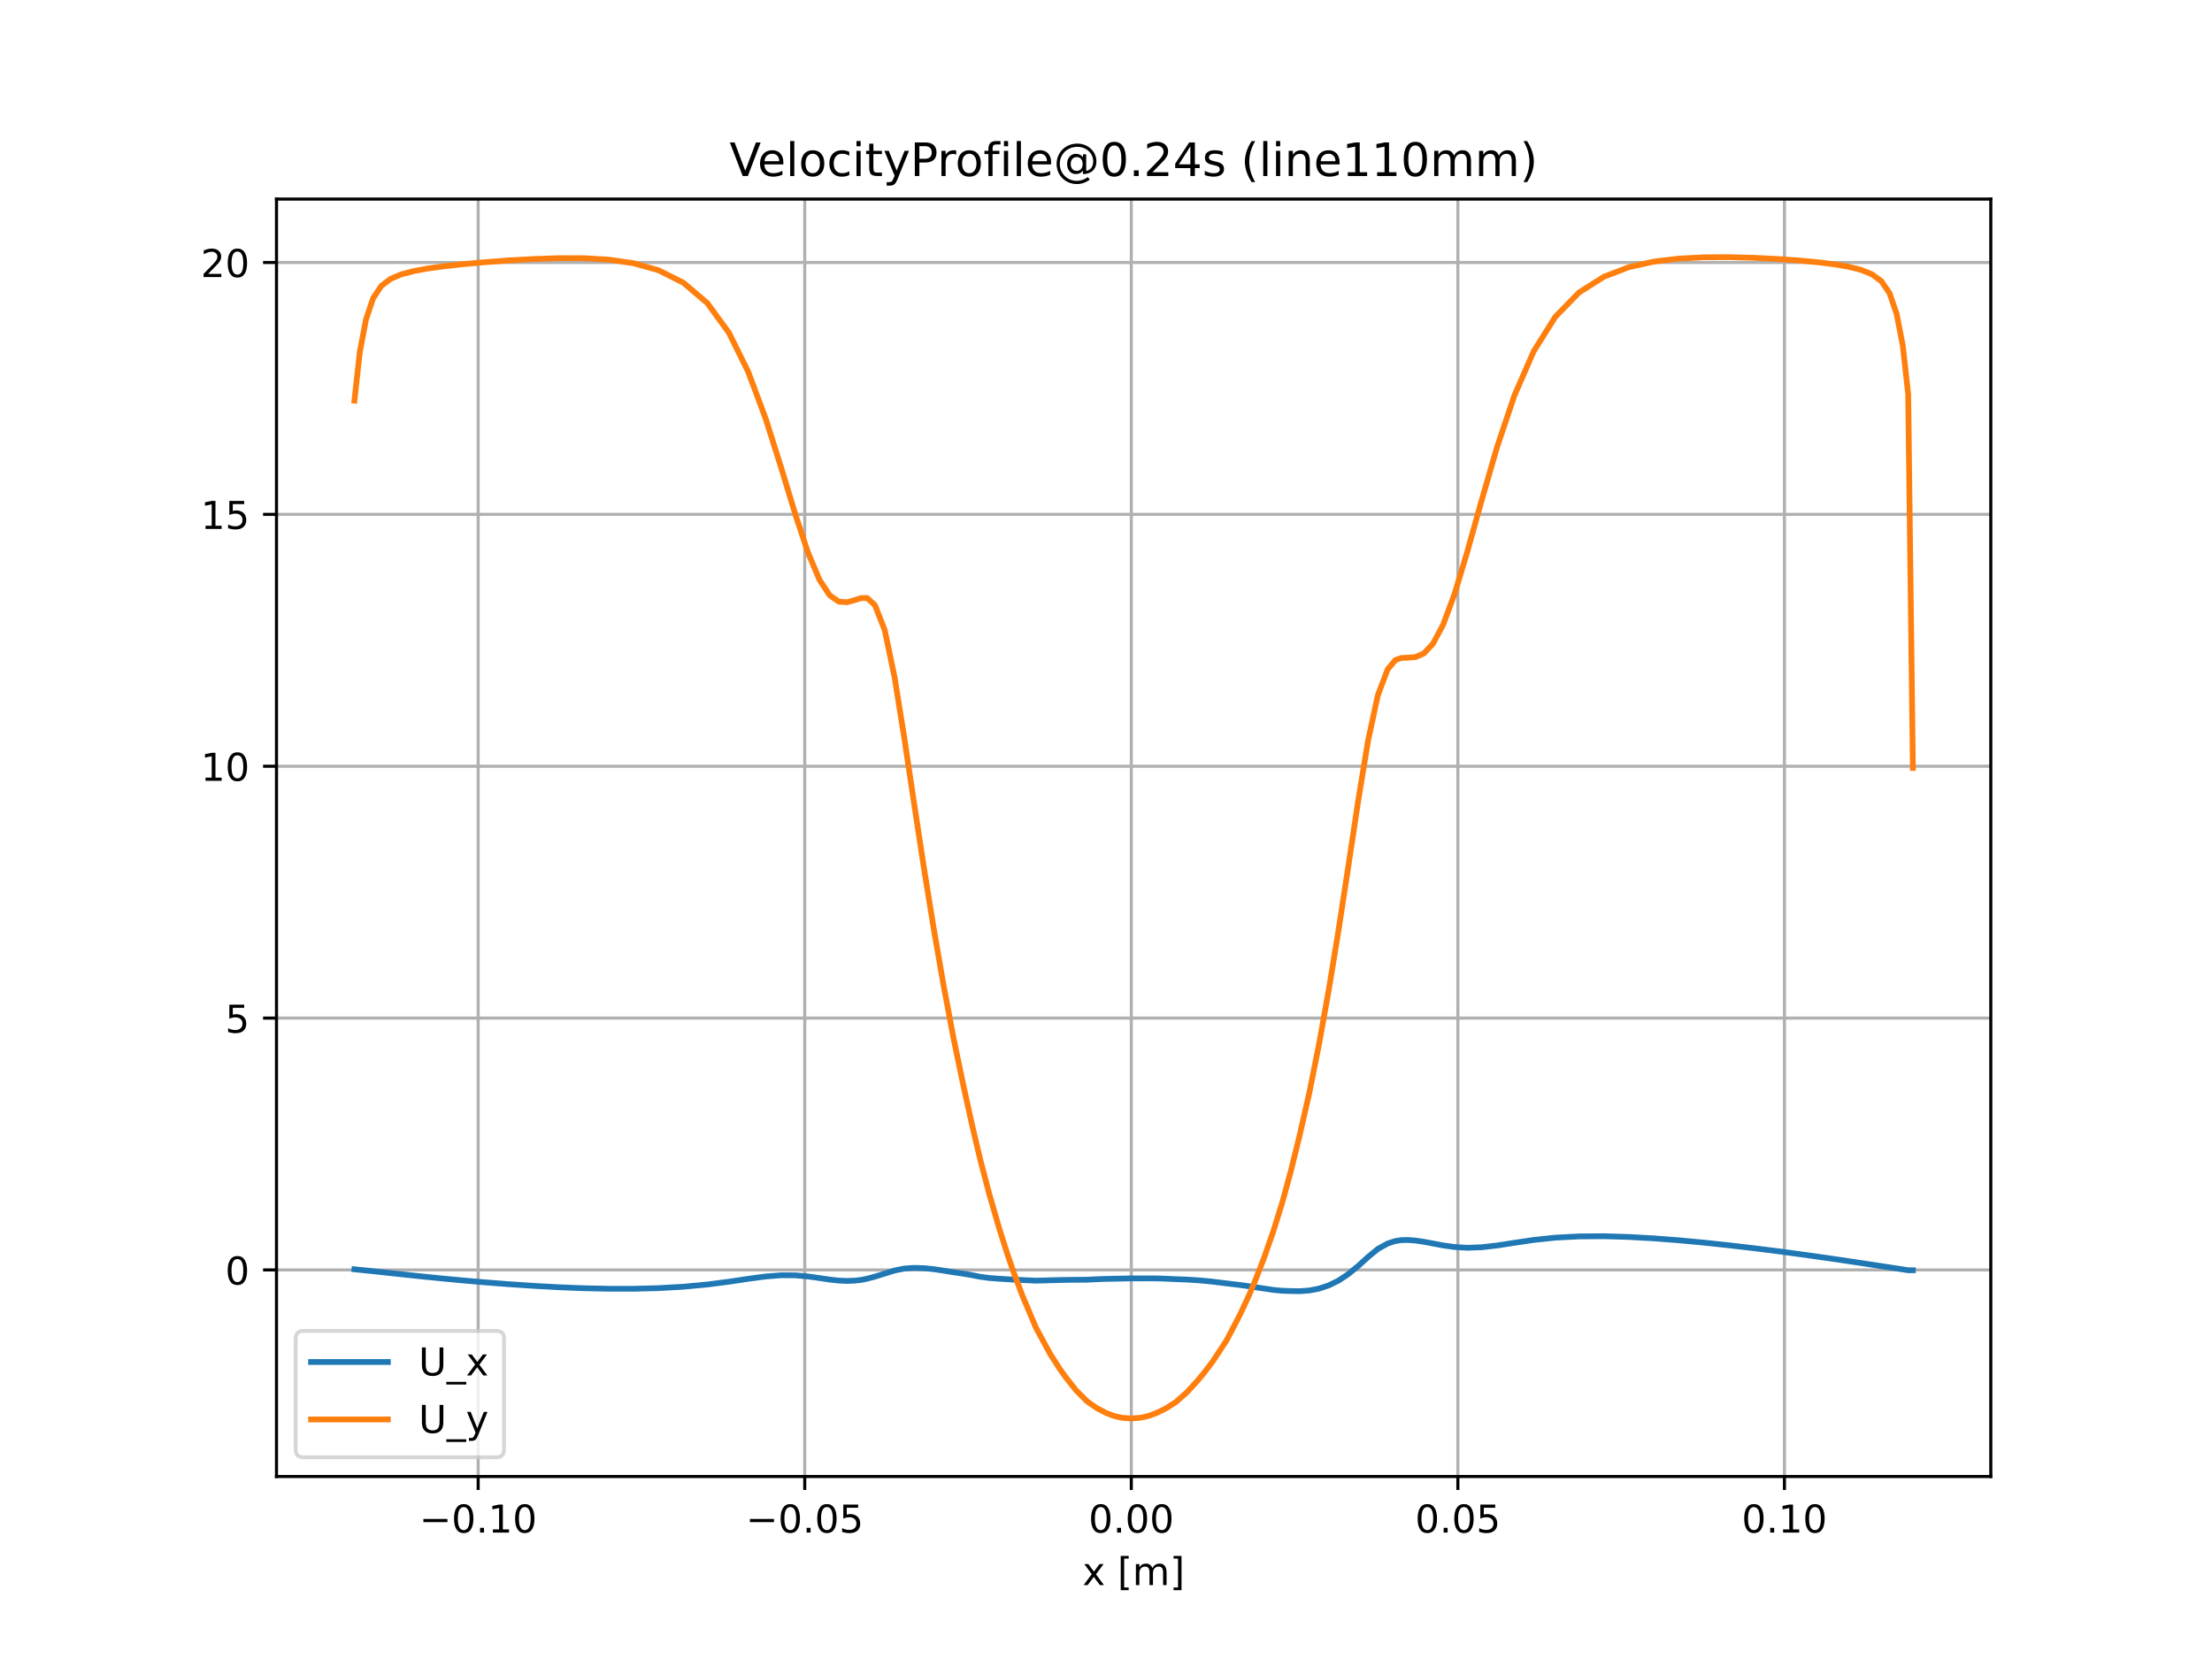
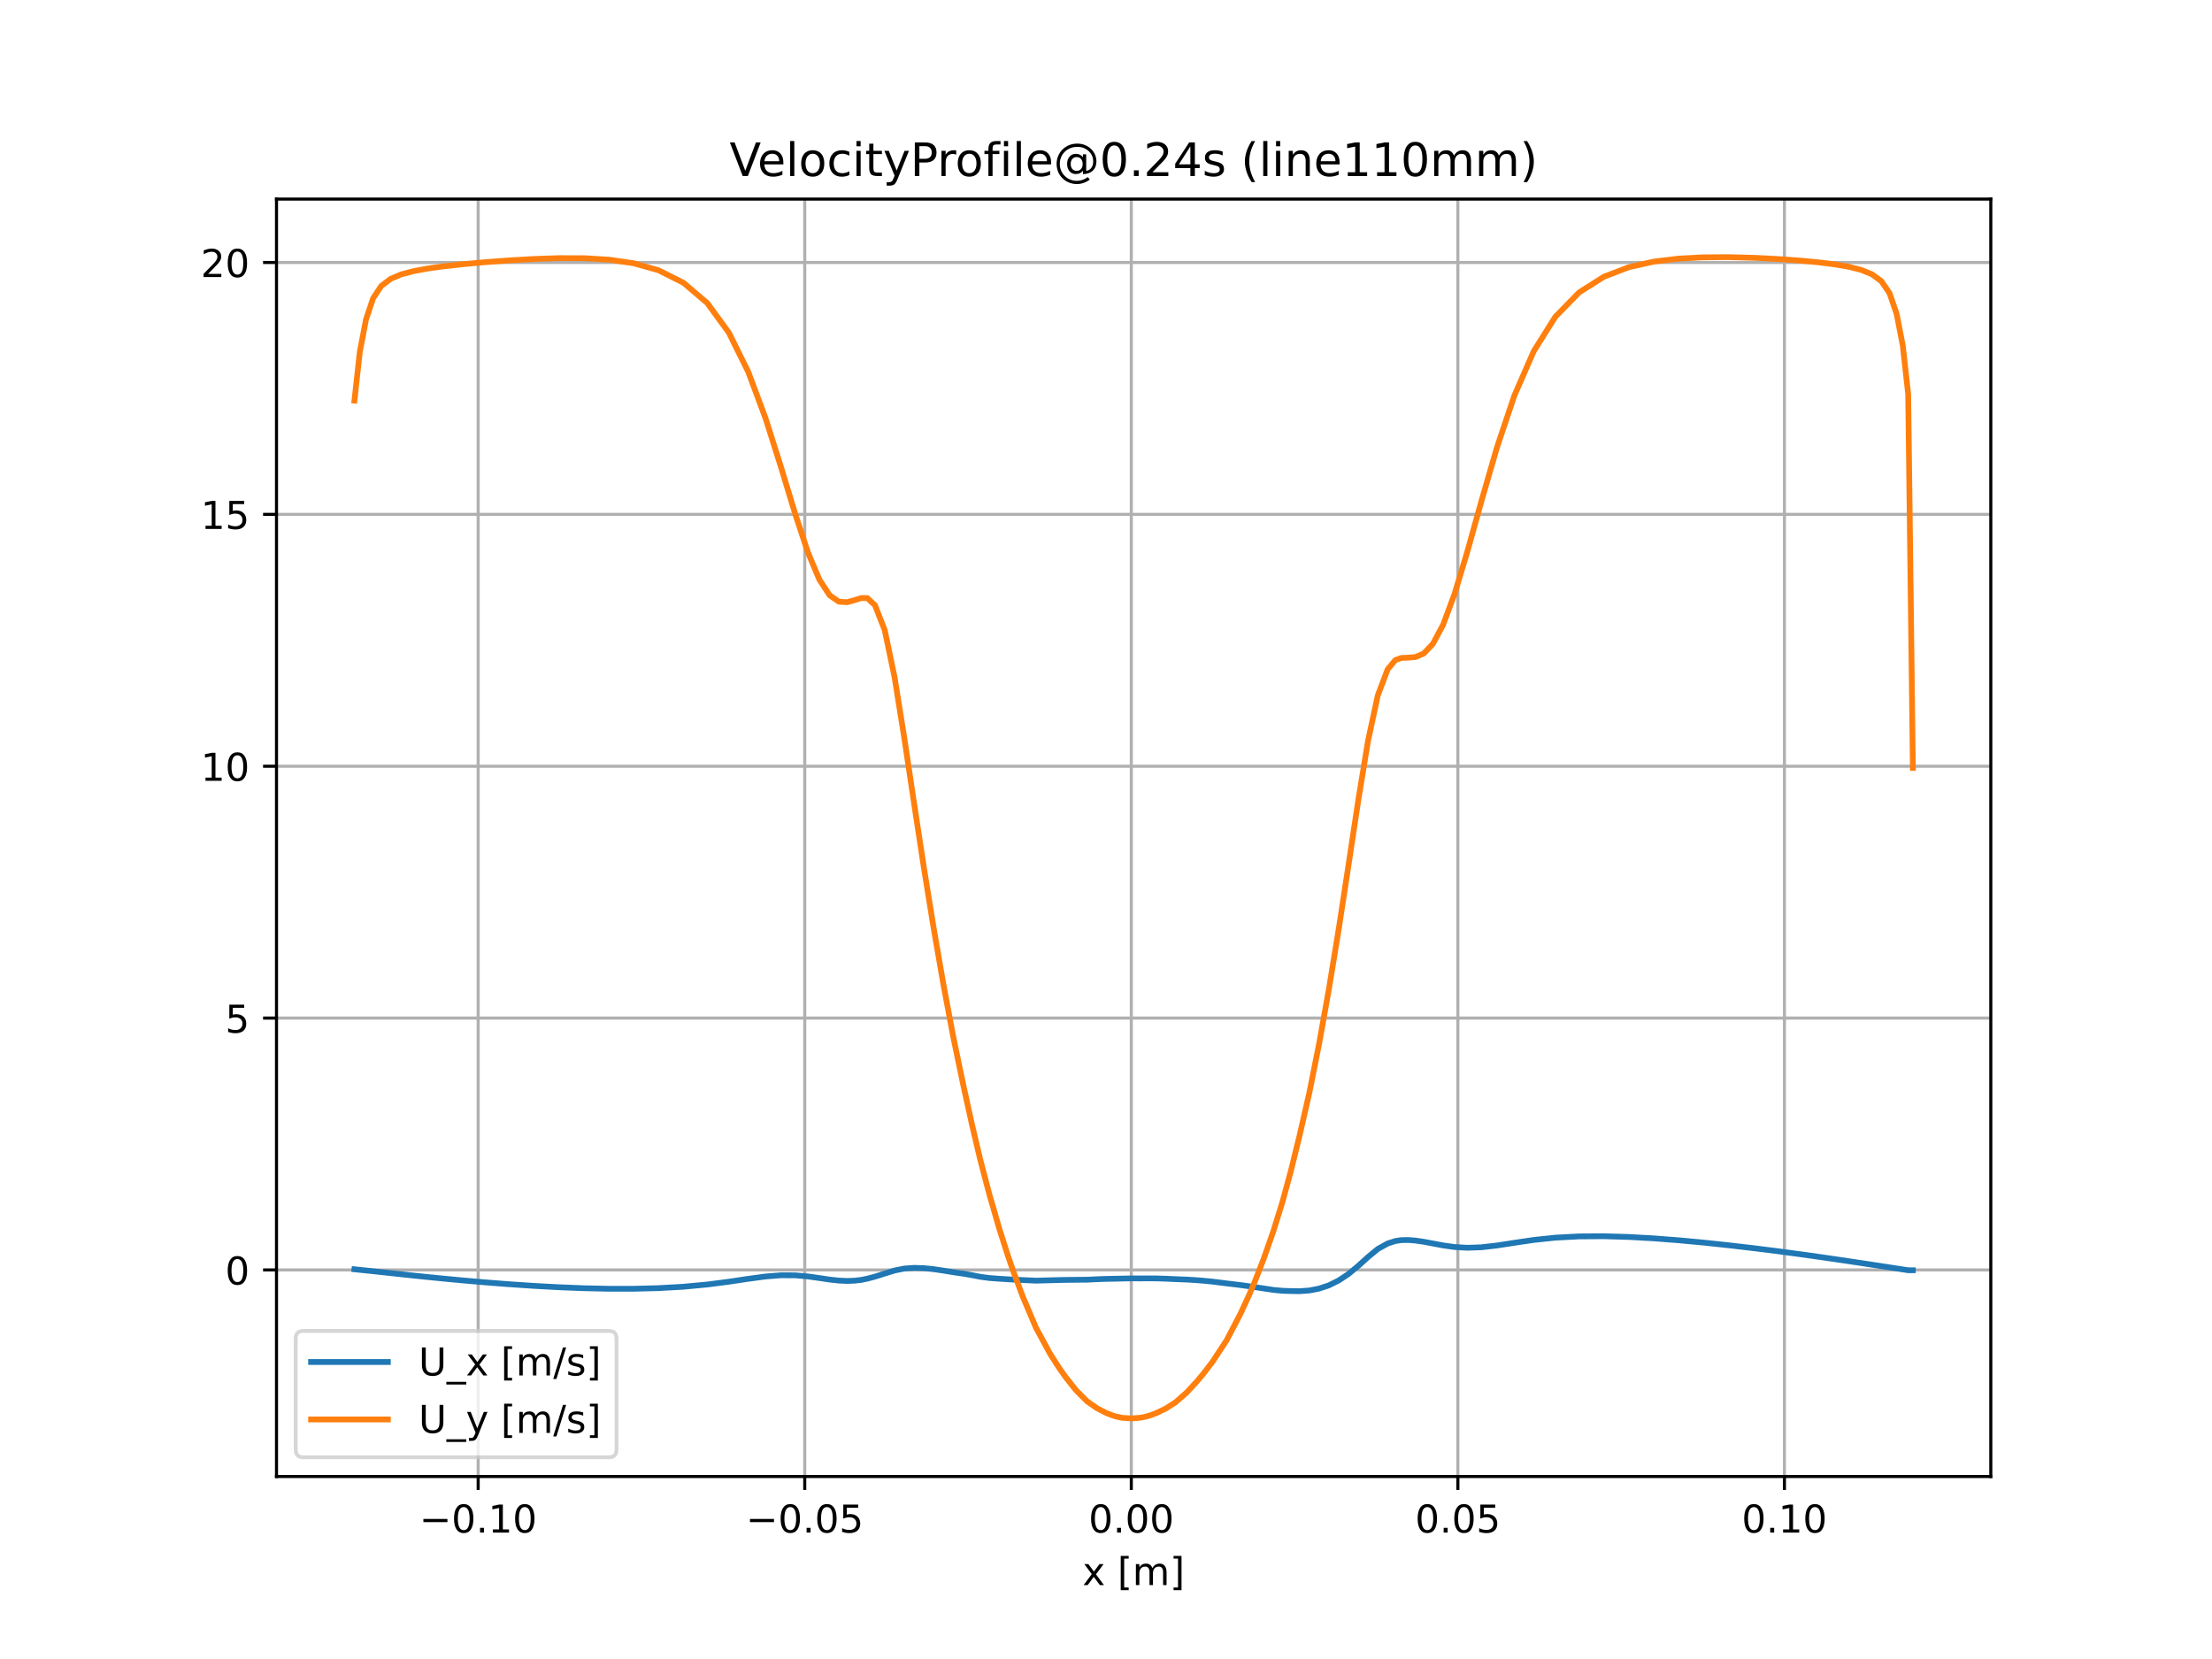
<svg xmlns="http://www.w3.org/2000/svg" xmlns:xlink="http://www.w3.org/1999/xlink" width="576pt" height="432pt" viewBox="0 0 576 432" version="1.1">
  <defs>
    <style type="text/css">*{stroke-linejoin: round; stroke-linecap: butt}</style>
  </defs>
  <g id="figure_1">
    <g id="patch_1">
      <path d="M 0 432  L 576 432  L 576 0  L 0 0  z " style="fill: #ffffff" />
    </g>
    <g id="axes_1">
      <g id="patch_2">
        <path d="M 72 384.48  L 518.4 384.48  L 518.4 51.84  L 72 51.84  z " style="fill: #ffffff" />
      </g>
      <g id="matplotlib.axis_1">
        <g id="xtick_1">
          <g id="line2d_1">
-             <path d="M 124.515 384.48  L 124.515 51.84  " clip-path="url(#p0fdee320e5)" style="fill: none; stroke: #b0b0b0; stroke-width: 0.8; stroke-linecap: square" />
+             <path d="M 124.515 384.48  L 124.515 51.84  " clip-path="url(#pb33d15eab6)" style="fill: none; stroke: #b0b0b0; stroke-width: 0.8; stroke-linecap: square" />
          </g>
          <g id="line2d_2">
            <defs>
-               <path id="ma43127f733" d="M 0 0  L 0 3.5  " style="stroke: #000000; stroke-width: 0.8" />
+               <path id="m92ff37f154" d="M 0 0  L 0 3.5  " style="stroke: #000000; stroke-width: 0.8" />
            </defs>
            <g>
-               <use xlink:href="#ma43127f733" x="124.515" y="384.48" style="stroke: #000000; stroke-width: 0.8" />
+               <use xlink:href="#m92ff37f154" x="124.515" y="384.48" style="stroke: #000000; stroke-width: 0.8" />
            </g>
          </g>
          <g id="text_1">
            <g transform="translate(109.1923 399.0784) scale(0.1 -0.1)">
              <defs>
                <path id="DejaVuSans-2212" d="M 678 2272  L 4684 2272  L 4684 1741  L 678 1741  L 678 2272  z " transform="scale(0.015625)" />
                <path id="DejaVuSans-30" d="M 2034 4250  Q 1547 4250 1301 3770  Q 1056 3291 1056 2328  Q 1056 1369 1301 889  Q 1547 409 2034 409  Q 2525 409 2770 889  Q 3016 1369 3016 2328  Q 3016 3291 2770 3770  Q 2525 4250 2034 4250  z M 2034 4750  Q 2819 4750 3233 4129  Q 3647 3509 3647 2328  Q 3647 1150 3233 529  Q 2819 -91 2034 -91  Q 1250 -91 836 529  Q 422 1150 422 2328  Q 422 3509 836 4129  Q 1250 4750 2034 4750  z " transform="scale(0.015625)" />
                <path id="DejaVuSans-2e" d="M 684 794  L 1344 794  L 1344 0  L 684 0  L 684 794  z " transform="scale(0.015625)" />
                <path id="DejaVuSans-31" d="M 794 531  L 1825 531  L 1825 4091  L 703 3866  L 703 4441  L 1819 4666  L 2450 4666  L 2450 531  L 3481 531  L 3481 0  L 794 0  L 794 531  z " transform="scale(0.015625)" />
              </defs>
              <use xlink:href="#DejaVuSans-2212" />
              <use xlink:href="#DejaVuSans-30" x="83.789" />
              <use xlink:href="#DejaVuSans-2e" x="147.412" />
              <use xlink:href="#DejaVuSans-31" x="179.199" />
              <use xlink:href="#DejaVuSans-30" x="242.822" />
            </g>
          </g>
        </g>
        <g id="xtick_2">
          <g id="line2d_3">
-             <path d="M 209.552 384.48  L 209.552 51.84  " clip-path="url(#p0fdee320e5)" style="fill: none; stroke: #b0b0b0; stroke-width: 0.8; stroke-linecap: square" />
+             <path d="M 209.552 384.48  L 209.552 51.84  " clip-path="url(#pb33d15eab6)" style="fill: none; stroke: #b0b0b0; stroke-width: 0.8; stroke-linecap: square" />
          </g>
          <g id="line2d_4">
            <g>
-               <use xlink:href="#ma43127f733" x="209.552" y="384.48" style="stroke: #000000; stroke-width: 0.8" />
+               <use xlink:href="#m92ff37f154" x="209.552" y="384.48" style="stroke: #000000; stroke-width: 0.8" />
            </g>
          </g>
          <g id="text_2">
            <g transform="translate(194.2295 399.0784) scale(0.1 -0.1)">
              <defs>
                <path id="DejaVuSans-35" d="M 691 4666  L 3169 4666  L 3169 4134  L 1269 4134  L 1269 2991  Q 1406 3038 1543 3061  Q 1681 3084 1819 3084  Q 2600 3084 3056 2656  Q 3513 2228 3513 1497  Q 3513 744 3044 326  Q 2575 -91 1722 -91  Q 1428 -91 1123 -41  Q 819 9 494 109  L 494 744  Q 775 591 1075 516  Q 1375 441 1709 441  Q 2250 441 2565 725  Q 2881 1009 2881 1497  Q 2881 1984 2565 2268  Q 2250 2553 1709 2553  Q 1456 2553 1204 2497  Q 953 2441 691 2322  L 691 4666  z " transform="scale(0.015625)" />
              </defs>
              <use xlink:href="#DejaVuSans-2212" />
              <use xlink:href="#DejaVuSans-30" x="83.789" />
              <use xlink:href="#DejaVuSans-2e" x="147.412" />
              <use xlink:href="#DejaVuSans-30" x="179.199" />
              <use xlink:href="#DejaVuSans-35" x="242.822" />
            </g>
          </g>
        </g>
        <g id="xtick_3">
          <g id="line2d_5">
-             <path d="M 294.589 384.48  L 294.589 51.84  " clip-path="url(#p0fdee320e5)" style="fill: none; stroke: #b0b0b0; stroke-width: 0.8; stroke-linecap: square" />
+             <path d="M 294.589 384.48  L 294.589 51.84  " clip-path="url(#pb33d15eab6)" style="fill: none; stroke: #b0b0b0; stroke-width: 0.8; stroke-linecap: square" />
          </g>
          <g id="line2d_6">
            <g>
-               <use xlink:href="#ma43127f733" x="294.589" y="384.48" style="stroke: #000000; stroke-width: 0.8" />
+               <use xlink:href="#m92ff37f154" x="294.589" y="384.48" style="stroke: #000000; stroke-width: 0.8" />
            </g>
          </g>
          <g id="text_3">
            <g transform="translate(283.4566 399.0784) scale(0.1 -0.1)">
              <use xlink:href="#DejaVuSans-30" />
              <use xlink:href="#DejaVuSans-2e" x="63.623" />
              <use xlink:href="#DejaVuSans-30" x="95.41" />
              <use xlink:href="#DejaVuSans-30" x="159.033" />
            </g>
          </g>
        </g>
        <g id="xtick_4">
          <g id="line2d_7">
-             <path d="M 379.627 384.48  L 379.627 51.84  " clip-path="url(#p0fdee320e5)" style="fill: none; stroke: #b0b0b0; stroke-width: 0.8; stroke-linecap: square" />
+             <path d="M 379.627 384.48  L 379.627 51.84  " clip-path="url(#pb33d15eab6)" style="fill: none; stroke: #b0b0b0; stroke-width: 0.8; stroke-linecap: square" />
          </g>
          <g id="line2d_8">
            <g>
-               <use xlink:href="#ma43127f733" x="379.627" y="384.48" style="stroke: #000000; stroke-width: 0.8" />
+               <use xlink:href="#m92ff37f154" x="379.627" y="384.48" style="stroke: #000000; stroke-width: 0.8" />
            </g>
          </g>
          <g id="text_4">
            <g transform="translate(368.4939 399.0784) scale(0.1 -0.1)">
              <use xlink:href="#DejaVuSans-30" />
              <use xlink:href="#DejaVuSans-2e" x="63.623" />
              <use xlink:href="#DejaVuSans-30" x="95.41" />
              <use xlink:href="#DejaVuSans-35" x="159.033" />
            </g>
          </g>
        </g>
        <g id="xtick_5">
          <g id="line2d_9">
-             <path d="M 464.664 384.48  L 464.664 51.84  " clip-path="url(#p0fdee320e5)" style="fill: none; stroke: #b0b0b0; stroke-width: 0.8; stroke-linecap: square" />
+             <path d="M 464.664 384.48  L 464.664 51.84  " clip-path="url(#pb33d15eab6)" style="fill: none; stroke: #b0b0b0; stroke-width: 0.8; stroke-linecap: square" />
          </g>
          <g id="line2d_10">
            <g>
-               <use xlink:href="#ma43127f733" x="464.664" y="384.48" style="stroke: #000000; stroke-width: 0.8" />
+               <use xlink:href="#m92ff37f154" x="464.664" y="384.48" style="stroke: #000000; stroke-width: 0.8" />
            </g>
          </g>
          <g id="text_5">
            <g transform="translate(453.5311 399.0784) scale(0.1 -0.1)">
              <use xlink:href="#DejaVuSans-30" />
              <use xlink:href="#DejaVuSans-2e" x="63.623" />
              <use xlink:href="#DejaVuSans-31" x="95.41" />
              <use xlink:href="#DejaVuSans-30" x="159.033" />
            </g>
          </g>
        </g>
        <g id="text_6">
          <g transform="translate(281.8797 412.7566) scale(0.1 -0.1)">
            <defs>
              <path id="DejaVuSans-78" d="M 3513 3500  L 2247 1797  L 3578 0  L 2900 0  L 1881 1375  L 863 0  L 184 0  L 1544 1831  L 300 3500  L 978 3500  L 1906 2253  L 2834 3500  L 3513 3500  z " transform="scale(0.015625)" />
              <path id="DejaVuSans-20" transform="scale(0.015625)" />
              <path id="DejaVuSans-5b" d="M 550 4863  L 1875 4863  L 1875 4416  L 1125 4416  L 1125 -397  L 1875 -397  L 1875 -844  L 550 -844  L 550 4863  z " transform="scale(0.015625)" />
              <path id="DejaVuSans-6d" d="M 3328 2828  Q 3544 3216 3844 3400  Q 4144 3584 4550 3584  Q 5097 3584 5394 3201  Q 5691 2819 5691 2113  L 5691 0  L 5113 0  L 5113 2094  Q 5113 2597 4934 2840  Q 4756 3084 4391 3084  Q 3944 3084 3684 2787  Q 3425 2491 3425 1978  L 3425 0  L 2847 0  L 2847 2094  Q 2847 2600 2669 2842  Q 2491 3084 2119 3084  Q 1678 3084 1418 2786  Q 1159 2488 1159 1978  L 1159 0  L 581 0  L 581 3500  L 1159 3500  L 1159 2956  Q 1356 3278 1631 3431  Q 1906 3584 2284 3584  Q 2666 3584 2933 3390  Q 3200 3197 3328 2828  z " transform="scale(0.015625)" />
              <path id="DejaVuSans-5d" d="M 1947 4863  L 1947 -844  L 622 -844  L 622 -397  L 1369 -397  L 1369 4416  L 622 4416  L 622 4863  L 1947 4863  z " transform="scale(0.015625)" />
            </defs>
            <use xlink:href="#DejaVuSans-78" />
            <use xlink:href="#DejaVuSans-20" x="59.18" />
            <use xlink:href="#DejaVuSans-5b" x="90.967" />
            <use xlink:href="#DejaVuSans-6d" x="129.98" />
            <use xlink:href="#DejaVuSans-5d" x="227.393" />
          </g>
        </g>
      </g>
      <g id="matplotlib.axis_2">
        <g id="ytick_1">
          <g id="line2d_11">
-             <path d="M 72 330.691  L 518.4 330.691  " clip-path="url(#p0fdee320e5)" style="fill: none; stroke: #b0b0b0; stroke-width: 0.8; stroke-linecap: square" />
+             <path d="M 72 330.691  L 518.4 330.691  " clip-path="url(#pb33d15eab6)" style="fill: none; stroke: #b0b0b0; stroke-width: 0.8; stroke-linecap: square" />
          </g>
          <g id="line2d_12">
            <defs>
-               <path id="m7039f58757" d="M 0 0  L -3.5 0  " style="stroke: #000000; stroke-width: 0.8" />
+               <path id="m6ca00887e3" d="M 0 0  L -3.5 0  " style="stroke: #000000; stroke-width: 0.8" />
            </defs>
            <g>
-               <use xlink:href="#m7039f58757" x="72" y="330.691" style="stroke: #000000; stroke-width: 0.8" />
+               <use xlink:href="#m6ca00887e3" x="72" y="330.691" style="stroke: #000000; stroke-width: 0.8" />
            </g>
          </g>
          <g id="text_7">
            <g transform="translate(58.6375 334.4907) scale(0.1 -0.1)">
              <use xlink:href="#DejaVuSans-30" />
            </g>
          </g>
        </g>
        <g id="ytick_2">
          <g id="line2d_13">
-             <path d="M 72 265.106  L 518.4 265.106  " clip-path="url(#p0fdee320e5)" style="fill: none; stroke: #b0b0b0; stroke-width: 0.8; stroke-linecap: square" />
+             <path d="M 72 265.106  L 518.4 265.106  " clip-path="url(#pb33d15eab6)" style="fill: none; stroke: #b0b0b0; stroke-width: 0.8; stroke-linecap: square" />
          </g>
          <g id="line2d_14">
            <g>
-               <use xlink:href="#m7039f58757" x="72" y="265.106" style="stroke: #000000; stroke-width: 0.8" />
+               <use xlink:href="#m6ca00887e3" x="72" y="265.106" style="stroke: #000000; stroke-width: 0.8" />
            </g>
          </g>
          <g id="text_8">
            <g transform="translate(58.6375 268.9048) scale(0.1 -0.1)">
              <use xlink:href="#DejaVuSans-35" />
            </g>
          </g>
        </g>
        <g id="ytick_3">
          <g id="line2d_15">
-             <path d="M 72 199.52  L 518.4 199.52  " clip-path="url(#p0fdee320e5)" style="fill: none; stroke: #b0b0b0; stroke-width: 0.8; stroke-linecap: square" />
+             <path d="M 72 199.52  L 518.4 199.52  " clip-path="url(#pb33d15eab6)" style="fill: none; stroke: #b0b0b0; stroke-width: 0.8; stroke-linecap: square" />
          </g>
          <g id="line2d_16">
            <g>
-               <use xlink:href="#m7039f58757" x="72" y="199.52" style="stroke: #000000; stroke-width: 0.8" />
+               <use xlink:href="#m6ca00887e3" x="72" y="199.52" style="stroke: #000000; stroke-width: 0.8" />
            </g>
          </g>
          <g id="text_9">
            <g transform="translate(52.275 203.3188) scale(0.1 -0.1)">
              <use xlink:href="#DejaVuSans-31" />
              <use xlink:href="#DejaVuSans-30" x="63.623" />
            </g>
          </g>
        </g>
        <g id="ytick_4">
          <g id="line2d_17">
-             <path d="M 72 133.934  L 518.4 133.934  " clip-path="url(#p0fdee320e5)" style="fill: none; stroke: #b0b0b0; stroke-width: 0.8; stroke-linecap: square" />
+             <path d="M 72 133.934  L 518.4 133.934  " clip-path="url(#pb33d15eab6)" style="fill: none; stroke: #b0b0b0; stroke-width: 0.8; stroke-linecap: square" />
          </g>
          <g id="line2d_18">
            <g>
-               <use xlink:href="#m7039f58757" x="72" y="133.934" style="stroke: #000000; stroke-width: 0.8" />
+               <use xlink:href="#m6ca00887e3" x="72" y="133.934" style="stroke: #000000; stroke-width: 0.8" />
            </g>
          </g>
          <g id="text_10">
            <g transform="translate(52.275 137.7329) scale(0.1 -0.1)">
              <use xlink:href="#DejaVuSans-31" />
              <use xlink:href="#DejaVuSans-35" x="63.623" />
            </g>
          </g>
        </g>
        <g id="ytick_5">
          <g id="line2d_19">
-             <path d="M 72 68.348  L 518.4 68.348  " clip-path="url(#p0fdee320e5)" style="fill: none; stroke: #b0b0b0; stroke-width: 0.8; stroke-linecap: square" />
+             <path d="M 72 68.348  L 518.4 68.348  " clip-path="url(#pb33d15eab6)" style="fill: none; stroke: #b0b0b0; stroke-width: 0.8; stroke-linecap: square" />
          </g>
          <g id="line2d_20">
            <g>
-               <use xlink:href="#m7039f58757" x="72" y="68.348" style="stroke: #000000; stroke-width: 0.8" />
+               <use xlink:href="#m6ca00887e3" x="72" y="68.348" style="stroke: #000000; stroke-width: 0.8" />
            </g>
          </g>
          <g id="text_11">
            <g transform="translate(52.275 72.14702) scale(0.1 -0.1)">
              <defs>
                <path id="DejaVuSans-32" d="M 1228 531  L 3431 531  L 3431 0  L 469 0  L 469 531  Q 828 903 1448 1529  Q 2069 2156 2228 2338  Q 2531 2678 2651 2914  Q 2772 3150 2772 3378  Q 2772 3750 2511 3984  Q 2250 4219 1831 4219  Q 1534 4219 1204 4116  Q 875 4013 500 3803  L 500 4441  Q 881 4594 1212 4672  Q 1544 4750 1819 4750  Q 2544 4750 2975 4387  Q 3406 4025 3406 3419  Q 3406 3131 3298 2873  Q 3191 2616 2906 2266  Q 2828 2175 2409 1742  Q 1991 1309 1228 531  z " transform="scale(0.015625)" />
              </defs>
              <use xlink:href="#DejaVuSans-32" />
              <use xlink:href="#DejaVuSans-30" x="63.623" />
            </g>
          </g>
        </g>
      </g>
      <g id="line2d_21">
-         <path d="M 92.291 330.519  L 93.696 330.667  L 95.306 330.829  L 97.155 331.021  L 99.276 331.252  L 101.711 331.516  L 104.507 331.817  L 107.717 332.157  L 111.399 332.538  L 115.625 332.958  L 120.477 333.415  L 126.046 333.901  L 132.438 334.397  L 139.093 334.843  L 145.572 335.196  L 152.051 335.451  L 158.53 335.592  L 165.009 335.593  L 171.488 335.428  L 177.967 335.06  L 184.165 334.482  L 189.783 333.756  L 194.832 333.002  L 199.371 332.391  L 203.451 332.072  L 207.118 332.093  L 210.414 332.384  L 213.377 332.803  L 216.04 333.199  L 218.434 333.462  L 220.585 333.553  L 222.519 333.483  L 224.258 333.285  L 225.82 332.967  L 227.835 332.431  L 230.386 331.634  L 232.937 330.838  L 235.489 330.326  L 238.04 330.146  L 240.591 330.226  L 243.142 330.49  L 245.693 330.87  L 248.244 331.287  L 250.795 331.659  L 253.092 332.047  L 255.241 332.472  L 257.61 332.788  L 260.223 332.982  L 262.411 333.117  L 263.922 333.204  L 266.284 333.326  L 269.791 333.482  L 273.476 333.381  L 275.842 333.321  L 277.514 333.286  L 280.18 333.256  L 283.063 333.232  L 285.672 333.103  L 288.034 333.018  L 289.681 332.991  L 290.697 332.97  L 292.322 332.933  L 294.589 332.888  L 296.857 332.895  L 298.482 332.89  L 299.504 332.886  L 301.161 332.898  L 303.53 332.969  L 306.143 333.092  L 309.026 333.197  L 311.677 333.364  L 313.345 333.498  L 315.711 333.732  L 319.396 334.192  L 322.915 334.615  L 325.268 334.938  L 326.781 335.162  L 328.983 335.501  L 331.592 335.896  L 333.954 336.115  L 336.092 336.183  L 338.384 336.225  L 340.935 336.041  L 343.486 335.549  L 346.037 334.7  L 348.588 333.439  L 351.139 331.739  L 353.69 329.634  L 356.241 327.318  L 358.793 325.221  L 361.344 323.805  L 363.359 323.158  L 364.921 322.925  L 366.66 322.894  L 368.594 323.041  L 370.745 323.357  L 373.139 323.806  L 375.802 324.303  L 378.765 324.72  L 382.061 324.916  L 385.728 324.789  L 389.808 324.322  L 394.346 323.621  L 399.396 322.877  L 405.014 322.284  L 411.212 321.955  L 417.691 321.912  L 424.17 322.103  L 430.649 322.467  L 437.128 322.965  L 443.607 323.568  L 450.086 324.26  L 456.742 325.037  L 463.134 325.838  L 468.702 326.586  L 473.554 327.265  L 477.782 327.875  L 481.464 328.419  L 484.673 328.9  L 487.468 329.324  L 489.903 329.696  L 492.026 330.023  L 493.874 330.304  L 495.485 330.55  L 496.888 330.772  L 498.109 330.772  " clip-path="url(#p0fdee320e5)" style="fill: none; stroke: #1f77b4; stroke-width: 1.5; stroke-linecap: square" />
+         <path d="M 92.291 330.519  L 93.696 330.667  L 95.306 330.829  L 97.155 331.021  L 99.276 331.252  L 101.711 331.516  L 104.507 331.817  L 107.717 332.157  L 111.399 332.538  L 115.625 332.958  L 120.477 333.415  L 126.046 333.901  L 132.438 334.397  L 139.093 334.843  L 145.572 335.196  L 152.051 335.451  L 158.53 335.592  L 165.009 335.593  L 171.488 335.428  L 177.967 335.06  L 184.165 334.482  L 189.783 333.756  L 194.832 333.002  L 199.371 332.391  L 203.451 332.072  L 207.118 332.093  L 210.414 332.384  L 213.377 332.803  L 216.04 333.199  L 218.434 333.462  L 220.585 333.553  L 222.519 333.483  L 224.258 333.285  L 225.82 332.967  L 227.835 332.431  L 230.386 331.634  L 232.937 330.838  L 235.489 330.326  L 238.04 330.146  L 240.591 330.226  L 243.142 330.49  L 245.693 330.87  L 248.244 331.287  L 250.795 331.659  L 253.092 332.047  L 255.241 332.472  L 257.61 332.788  L 260.223 332.982  L 262.411 333.117  L 263.922 333.204  L 266.284 333.326  L 269.791 333.482  L 273.476 333.381  L 275.842 333.321  L 277.514 333.286  L 280.18 333.256  L 283.063 333.232  L 285.672 333.103  L 288.034 333.018  L 289.681 332.991  L 290.697 332.97  L 292.322 332.933  L 294.589 332.888  L 296.857 332.895  L 298.482 332.89  L 299.504 332.886  L 301.161 332.898  L 303.53 332.969  L 306.143 333.092  L 309.026 333.197  L 311.677 333.364  L 313.345 333.498  L 315.711 333.732  L 319.396 334.192  L 322.915 334.615  L 325.268 334.938  L 326.781 335.162  L 328.983 335.501  L 331.592 335.896  L 333.954 336.115  L 336.092 336.183  L 338.384 336.225  L 340.935 336.041  L 343.486 335.549  L 346.037 334.7  L 348.588 333.439  L 351.139 331.739  L 353.69 329.634  L 356.241 327.318  L 358.793 325.221  L 361.344 323.805  L 363.359 323.158  L 364.921 322.925  L 366.66 322.894  L 368.594 323.041  L 370.745 323.357  L 373.139 323.806  L 375.802 324.303  L 378.765 324.72  L 382.061 324.916  L 385.728 324.789  L 389.808 324.322  L 394.346 323.621  L 399.396 322.877  L 405.014 322.284  L 411.212 321.955  L 417.691 321.912  L 424.17 322.103  L 430.649 322.467  L 437.128 322.965  L 443.607 323.568  L 450.086 324.26  L 456.742 325.037  L 463.134 325.838  L 468.702 326.586  L 473.554 327.265  L 477.782 327.875  L 481.464 328.419  L 484.673 328.9  L 487.468 329.324  L 489.903 329.696  L 492.026 330.023  L 493.874 330.304  L 495.485 330.55  L 496.888 330.772  L 498.109 330.772  " clip-path="url(#pb33d15eab6)" style="fill: none; stroke: #1f77b4; stroke-width: 1.5; stroke-linecap: square" />
      </g>
      <g id="line2d_22">
-         <path d="M 92.291 104.327  L 93.696 91.622  L 95.306 83.189  L 97.155 77.678  L 99.276 74.468  L 101.711 72.614  L 104.507 71.437  L 107.717 70.592  L 111.399 69.919  L 115.625 69.338  L 120.477 68.803  L 126.046 68.293  L 132.438 67.817  L 139.093 67.435  L 145.572 67.217  L 152.051 67.23  L 158.53 67.612  L 165.009 68.551  L 171.488 70.378  L 177.967 73.633  L 184.165 78.91  L 189.783 86.607  L 194.832 96.813  L 199.371 108.994  L 203.451 121.903  L 207.118 133.989  L 210.414 143.929  L 213.377 150.956  L 216.04 155.014  L 218.434 156.674  L 220.585 156.814  L 222.519 156.283  L 224.258 155.737  L 225.82 155.727  L 227.835 157.577  L 230.386 164.102  L 232.937 176.298  L 235.489 192.232  L 238.04 209.299  L 240.591 226.014  L 243.142 241.813  L 245.693 256.517  L 248.244 270.084  L 250.795 282.348  L 253.092 292.805  L 255.241 301.909  L 257.61 310.95  L 260.223 319.978  L 262.411 326.832  L 263.922 331.228  L 266.284 337.524  L 269.791 345.79  L 273.476 352.585  L 275.842 356.276  L 277.514 358.633  L 280.18 362.003  L 283.063 364.895  L 285.672 366.709  L 288.034 367.925  L 289.681 368.564  L 290.697 368.882  L 292.322 369.204  L 294.589 369.36  L 296.857 369.187  L 298.482 368.864  L 299.504 368.555  L 301.161 367.94  L 303.53 366.797  L 306.143 365.136  L 309.026 362.59  L 311.677 359.713  L 313.345 357.724  L 315.711 354.638  L 319.396 349.031  L 322.915 342.297  L 325.268 337.22  L 326.781 333.645  L 328.983 328.009  L 331.592 320.558  L 333.954 312.949  L 336.092 305.102  L 338.384 295.812  L 340.935 284.615  L 343.486 271.836  L 346.037 257.604  L 348.588 242.002  L 351.139 225.342  L 353.69 208.418  L 356.241 192.881  L 358.793 181.027  L 361.344 174.287  L 363.359 171.876  L 364.921 171.322  L 366.66 171.259  L 368.594 171.096  L 370.745 170.167  L 373.139 167.632  L 375.802 162.642  L 378.765 154.663  L 382.061 143.744  L 385.728 130.602  L 389.808 116.501  L 394.346 102.992  L 399.396 91.431  L 405.014 82.485  L 411.212 76.143  L 417.691 72.043  L 424.17 69.569  L 430.649 68.125  L 437.128 67.344  L 443.607 67.002  L 450.086 66.96  L 456.742 67.132  L 463.134 67.452  L 468.702 67.853  L 473.554 68.314  L 477.782 68.842  L 481.464 69.477  L 484.673 70.289  L 487.468 71.428  L 489.903 73.221  L 492.026 76.33  L 493.874 81.704  L 495.485 90.024  L 496.888 102.654  L 498.109 199.973  " clip-path="url(#p0fdee320e5)" style="fill: none; stroke: #ff7f0e; stroke-width: 1.5; stroke-linecap: square" />
+         <path d="M 92.291 104.327  L 93.696 91.622  L 95.306 83.189  L 97.155 77.678  L 99.276 74.468  L 101.711 72.614  L 104.507 71.437  L 107.717 70.592  L 111.399 69.919  L 115.625 69.338  L 120.477 68.803  L 126.046 68.293  L 132.438 67.817  L 139.093 67.435  L 145.572 67.217  L 152.051 67.23  L 158.53 67.612  L 165.009 68.551  L 171.488 70.378  L 177.967 73.633  L 184.165 78.91  L 189.783 86.607  L 194.832 96.813  L 199.371 108.994  L 203.451 121.903  L 207.118 133.989  L 210.414 143.929  L 213.377 150.956  L 216.04 155.014  L 218.434 156.674  L 220.585 156.814  L 222.519 156.283  L 224.258 155.737  L 225.82 155.727  L 227.835 157.577  L 230.386 164.102  L 232.937 176.298  L 235.489 192.232  L 238.04 209.299  L 240.591 226.014  L 243.142 241.813  L 245.693 256.517  L 248.244 270.084  L 250.795 282.348  L 253.092 292.805  L 255.241 301.909  L 257.61 310.95  L 260.223 319.978  L 262.411 326.832  L 263.922 331.228  L 266.284 337.524  L 269.791 345.79  L 273.476 352.585  L 275.842 356.276  L 277.514 358.633  L 280.18 362.003  L 283.063 364.895  L 285.672 366.709  L 288.034 367.925  L 289.681 368.564  L 290.697 368.882  L 292.322 369.204  L 294.589 369.36  L 296.857 369.187  L 298.482 368.864  L 299.504 368.555  L 301.161 367.94  L 303.53 366.797  L 306.143 365.136  L 309.026 362.59  L 311.677 359.713  L 313.345 357.724  L 315.711 354.638  L 319.396 349.031  L 322.915 342.297  L 325.268 337.22  L 326.781 333.645  L 328.983 328.009  L 331.592 320.558  L 333.954 312.949  L 336.092 305.102  L 338.384 295.812  L 340.935 284.615  L 343.486 271.836  L 346.037 257.604  L 348.588 242.002  L 351.139 225.342  L 353.69 208.418  L 356.241 192.881  L 358.793 181.027  L 361.344 174.287  L 363.359 171.876  L 364.921 171.322  L 366.66 171.259  L 368.594 171.096  L 370.745 170.167  L 373.139 167.632  L 375.802 162.642  L 378.765 154.663  L 382.061 143.744  L 385.728 130.602  L 389.808 116.501  L 394.346 102.992  L 399.396 91.431  L 405.014 82.485  L 411.212 76.143  L 417.691 72.043  L 424.17 69.569  L 430.649 68.125  L 437.128 67.344  L 443.607 67.002  L 450.086 66.96  L 456.742 67.132  L 463.134 67.452  L 468.702 67.853  L 473.554 68.314  L 477.782 68.842  L 481.464 69.477  L 484.673 70.289  L 487.468 71.428  L 489.903 73.221  L 492.026 76.33  L 493.874 81.704  L 495.485 90.024  L 496.888 102.654  L 498.109 199.973  " clip-path="url(#pb33d15eab6)" style="fill: none; stroke: #ff7f0e; stroke-width: 1.5; stroke-linecap: square" />
      </g>
      <g id="patch_3">
        <path d="M 72 384.48  L 72 51.84  " style="fill: none; stroke: #000000; stroke-width: 0.8; stroke-linejoin: miter; stroke-linecap: square" />
      </g>
      <g id="patch_4">
        <path d="M 518.4 384.48  L 518.4 51.84  " style="fill: none; stroke: #000000; stroke-width: 0.8; stroke-linejoin: miter; stroke-linecap: square" />
      </g>
      <g id="patch_5">
        <path d="M 72 384.48  L 518.4 384.48  " style="fill: none; stroke: #000000; stroke-width: 0.8; stroke-linejoin: miter; stroke-linecap: square" />
      </g>
      <g id="patch_6">
        <path d="M 72 51.84  L 518.4 51.84  " style="fill: none; stroke: #000000; stroke-width: 0.8; stroke-linejoin: miter; stroke-linecap: square" />
      </g>
      <g id="text_12">
        <g transform="translate(189.9647 45.84) scale(0.12 -0.12)">
          <defs>
            <path id="DejaVuSans-56" d="M 1831 0  L 50 4666  L 709 4666  L 2188 738  L 3669 4666  L 4325 4666  L 2547 0  L 1831 0  z " transform="scale(0.015625)" />
            <path id="DejaVuSans-65" d="M 3597 1894  L 3597 1613  L 953 1613  Q 991 1019 1311 708  Q 1631 397 2203 397  Q 2534 397 2845 478  Q 3156 559 3463 722  L 3463 178  Q 3153 47 2828 -22  Q 2503 -91 2169 -91  Q 1331 -91 842 396  Q 353 884 353 1716  Q 353 2575 817 3079  Q 1281 3584 2069 3584  Q 2775 3584 3186 3129  Q 3597 2675 3597 1894  z M 3022 2063  Q 3016 2534 2758 2815  Q 2500 3097 2075 3097  Q 1594 3097 1305 2825  Q 1016 2553 972 2059  L 3022 2063  z " transform="scale(0.015625)" />
            <path id="DejaVuSans-6c" d="M 603 4863  L 1178 4863  L 1178 0  L 603 0  L 603 4863  z " transform="scale(0.015625)" />
            <path id="DejaVuSans-6f" d="M 1959 3097  Q 1497 3097 1228 2736  Q 959 2375 959 1747  Q 959 1119 1226 758  Q 1494 397 1959 397  Q 2419 397 2687 759  Q 2956 1122 2956 1747  Q 2956 2369 2687 2733  Q 2419 3097 1959 3097  z M 1959 3584  Q 2709 3584 3137 3096  Q 3566 2609 3566 1747  Q 3566 888 3137 398  Q 2709 -91 1959 -91  Q 1206 -91 779 398  Q 353 888 353 1747  Q 353 2609 779 3096  Q 1206 3584 1959 3584  z " transform="scale(0.015625)" />
            <path id="DejaVuSans-63" d="M 3122 3366  L 3122 2828  Q 2878 2963 2633 3030  Q 2388 3097 2138 3097  Q 1578 3097 1268 2742  Q 959 2388 959 1747  Q 959 1106 1268 751  Q 1578 397 2138 397  Q 2388 397 2633 464  Q 2878 531 3122 666  L 3122 134  Q 2881 22 2623 -34  Q 2366 -91 2075 -91  Q 1284 -91 818 406  Q 353 903 353 1747  Q 353 2603 823 3093  Q 1294 3584 2113 3584  Q 2378 3584 2631 3529  Q 2884 3475 3122 3366  z " transform="scale(0.015625)" />
            <path id="DejaVuSans-69" d="M 603 3500  L 1178 3500  L 1178 0  L 603 0  L 603 3500  z M 603 4863  L 1178 4863  L 1178 4134  L 603 4134  L 603 4863  z " transform="scale(0.015625)" />
            <path id="DejaVuSans-74" d="M 1172 4494  L 1172 3500  L 2356 3500  L 2356 3053  L 1172 3053  L 1172 1153  Q 1172 725 1289 603  Q 1406 481 1766 481  L 2356 481  L 2356 0  L 1766 0  Q 1100 0 847 248  Q 594 497 594 1153  L 594 3053  L 172 3053  L 172 3500  L 594 3500  L 594 4494  L 1172 4494  z " transform="scale(0.015625)" />
            <path id="DejaVuSans-79" d="M 2059 -325  Q 1816 -950 1584 -1140  Q 1353 -1331 966 -1331  L 506 -1331  L 506 -850  L 844 -850  Q 1081 -850 1212 -737  Q 1344 -625 1503 -206  L 1606 56  L 191 3500  L 800 3500  L 1894 763  L 2988 3500  L 3597 3500  L 2059 -325  z " transform="scale(0.015625)" />
            <path id="DejaVuSans-50" d="M 1259 4147  L 1259 2394  L 2053 2394  Q 2494 2394 2734 2622  Q 2975 2850 2975 3272  Q 2975 3691 2734 3919  Q 2494 4147 2053 4147  L 1259 4147  z M 628 4666  L 2053 4666  Q 2838 4666 3239 4311  Q 3641 3956 3641 3272  Q 3641 2581 3239 2228  Q 2838 1875 2053 1875  L 1259 1875  L 1259 0  L 628 0  L 628 4666  z " transform="scale(0.015625)" />
            <path id="DejaVuSans-72" d="M 2631 2963  Q 2534 3019 2420 3045  Q 2306 3072 2169 3072  Q 1681 3072 1420 2755  Q 1159 2438 1159 1844  L 1159 0  L 581 0  L 581 3500  L 1159 3500  L 1159 2956  Q 1341 3275 1631 3429  Q 1922 3584 2338 3584  Q 2397 3584 2469 3576  Q 2541 3569 2628 3553  L 2631 2963  z " transform="scale(0.015625)" />
            <path id="DejaVuSans-66" d="M 2375 4863  L 2375 4384  L 1825 4384  Q 1516 4384 1395 4259  Q 1275 4134 1275 3809  L 1275 3500  L 2222 3500  L 2222 3053  L 1275 3053  L 1275 0  L 697 0  L 697 3053  L 147 3053  L 147 3500  L 697 3500  L 697 3744  Q 697 4328 969 4595  Q 1241 4863 1831 4863  L 2375 4863  z " transform="scale(0.015625)" />
            <path id="DejaVuSans-40" d="M 2381 1678  Q 2381 1231 2603 976  Q 2825 722 3213 722  Q 3597 722 3817 978  Q 4038 1234 4038 1678  Q 4038 2116 3813 2373  Q 3588 2631 3206 2631  Q 2828 2631 2604 2375  Q 2381 2119 2381 1678  z M 4084 744  Q 3897 503 3655 389  Q 3413 275 3091 275  Q 2553 275 2217 664  Q 1881 1053 1881 1678  Q 1881 2303 2218 2693  Q 2556 3084 3091 3084  Q 3413 3084 3656 2967  Q 3900 2850 4084 2613  L 4084 3022  L 4531 3022  L 4531 722  Q 4988 791 5245 1139  Q 5503 1488 5503 2041  Q 5503 2375 5404 2669  Q 5306 2963 5106 3213  Q 4781 3622 4314 3839  Q 3847 4056 3297 4056  Q 2913 4056 2559 3954  Q 2206 3853 1906 3653  Q 1416 3334 1139 2817  Q 863 2300 863 1697  Q 863 1200 1042 765  Q 1222 331 1563 0  Q 1891 -325 2322 -495  Q 2753 -666 3244 -666  Q 3647 -666 4036 -530  Q 4425 -394 4750 -141  L 5031 -488  Q 4641 -791 4180 -952  Q 3719 -1113 3244 -1113  Q 2666 -1113 2153 -908  Q 1641 -703 1241 -313  Q 841 78 631 592  Q 422 1106 422 1697  Q 422 2266 634 2781  Q 847 3297 1241 3688  Q 1644 4084 2172 4295  Q 2700 4506 3291 4506  Q 3953 4506 4520 4234  Q 5088 3963 5472 3463  Q 5706 3156 5829 2797  Q 5953 2438 5953 2053  Q 5953 1231 5456 756  Q 4959 281 4084 263  L 4084 744  z " transform="scale(0.015625)" />
            <path id="DejaVuSans-34" d="M 2419 4116  L 825 1625  L 2419 1625  L 2419 4116  z M 2253 4666  L 3047 4666  L 3047 1625  L 3713 1625  L 3713 1100  L 3047 1100  L 3047 0  L 2419 0  L 2419 1100  L 313 1100  L 313 1709  L 2253 4666  z " transform="scale(0.015625)" />
            <path id="DejaVuSans-73" d="M 2834 3397  L 2834 2853  Q 2591 2978 2328 3040  Q 2066 3103 1784 3103  Q 1356 3103 1142 2972  Q 928 2841 928 2578  Q 928 2378 1081 2264  Q 1234 2150 1697 2047  L 1894 2003  Q 2506 1872 2764 1633  Q 3022 1394 3022 966  Q 3022 478 2636 193  Q 2250 -91 1575 -91  Q 1294 -91 989 -36  Q 684 19 347 128  L 347 722  Q 666 556 975 473  Q 1284 391 1588 391  Q 1994 391 2212 530  Q 2431 669 2431 922  Q 2431 1156 2273 1281  Q 2116 1406 1581 1522  L 1381 1569  Q 847 1681 609 1914  Q 372 2147 372 2553  Q 372 3047 722 3315  Q 1072 3584 1716 3584  Q 2034 3584 2315 3537  Q 2597 3491 2834 3397  z " transform="scale(0.015625)" />
            <path id="DejaVuSans-28" d="M 1984 4856  Q 1566 4138 1362 3434  Q 1159 2731 1159 2009  Q 1159 1288 1364 580  Q 1569 -128 1984 -844  L 1484 -844  Q 1016 -109 783 600  Q 550 1309 550 2009  Q 550 2706 781 3412  Q 1013 4119 1484 4856  L 1984 4856  z " transform="scale(0.015625)" />
            <path id="DejaVuSans-6e" d="M 3513 2113  L 3513 0  L 2938 0  L 2938 2094  Q 2938 2591 2744 2837  Q 2550 3084 2163 3084  Q 1697 3084 1428 2787  Q 1159 2491 1159 1978  L 1159 0  L 581 0  L 581 3500  L 1159 3500  L 1159 2956  Q 1366 3272 1645 3428  Q 1925 3584 2291 3584  Q 2894 3584 3203 3211  Q 3513 2838 3513 2113  z " transform="scale(0.015625)" />
            <path id="DejaVuSans-29" d="M 513 4856  L 1013 4856  Q 1481 4119 1714 3412  Q 1947 2706 1947 2009  Q 1947 1309 1714 600  Q 1481 -109 1013 -844  L 513 -844  Q 928 -128 1133 580  Q 1338 1288 1338 2009  Q 1338 2731 1133 3434  Q 928 4138 513 4856  z " transform="scale(0.015625)" />
          </defs>
          <use xlink:href="#DejaVuSans-56" />
          <use xlink:href="#DejaVuSans-65" x="60.658" />
          <use xlink:href="#DejaVuSans-6c" x="122.182" />
          <use xlink:href="#DejaVuSans-6f" x="149.965" />
          <use xlink:href="#DejaVuSans-63" x="211.146" />
          <use xlink:href="#DejaVuSans-69" x="266.127" />
          <use xlink:href="#DejaVuSans-74" x="293.91" />
          <use xlink:href="#DejaVuSans-79" x="333.119" />
          <use xlink:href="#DejaVuSans-50" x="392.299" />
          <use xlink:href="#DejaVuSans-72" x="450.852" />
          <use xlink:href="#DejaVuSans-6f" x="489.715" />
          <use xlink:href="#DejaVuSans-66" x="550.896" />
          <use xlink:href="#DejaVuSans-69" x="586.102" />
          <use xlink:href="#DejaVuSans-6c" x="613.885" />
          <use xlink:href="#DejaVuSans-65" x="641.668" />
          <use xlink:href="#DejaVuSans-40" x="703.191" />
          <use xlink:href="#DejaVuSans-30" x="803.191" />
          <use xlink:href="#DejaVuSans-2e" x="866.814" />
          <use xlink:href="#DejaVuSans-32" x="898.602" />
          <use xlink:href="#DejaVuSans-34" x="962.225" />
          <use xlink:href="#DejaVuSans-73" x="1025.848" />
          <use xlink:href="#DejaVuSans-20" x="1077.947" />
          <use xlink:href="#DejaVuSans-28" x="1109.734" />
          <use xlink:href="#DejaVuSans-6c" x="1148.748" />
          <use xlink:href="#DejaVuSans-69" x="1176.531" />
          <use xlink:href="#DejaVuSans-6e" x="1204.314" />
          <use xlink:href="#DejaVuSans-65" x="1267.693" />
          <use xlink:href="#DejaVuSans-31" x="1329.217" />
          <use xlink:href="#DejaVuSans-31" x="1392.84" />
          <use xlink:href="#DejaVuSans-30" x="1456.463" />
          <use xlink:href="#DejaVuSans-6d" x="1520.086" />
          <use xlink:href="#DejaVuSans-6d" x="1617.498" />
          <use xlink:href="#DejaVuSans-29" x="1714.91" />
        </g>
      </g>
      <g id="legend_1">
        <g id="patch_7">
-           <path d="M 79 379.48  L 129.238 379.48  Q 131.238 379.48 131.238 377.48  L 131.238 348.567  Q 131.238 346.567 129.238 346.567  L 79 346.567  Q 77 346.567 77 348.567  L 77 377.48  Q 77 379.48 79 379.48  z " style="fill: #ffffff; opacity: 0.8; stroke: #cccccc; stroke-linejoin: miter" />
+           <path d="M 79 379.48  L 158.537 379.48  Q 160.537 379.48 160.537 377.48  L 160.537 348.567  Q 160.537 346.567 158.537 346.567  L 79 346.567  Q 77 346.567 77 348.567  L 77 377.48  Q 77 379.48 79 379.48  z " style="fill: #ffffff; opacity: 0.8; stroke: #cccccc; stroke-linejoin: miter" />
        </g>
        <g id="line2d_23">
          <path d="M 81 354.666  L 91 354.666  L 101 354.666  " style="fill: none; stroke: #1f77b4; stroke-width: 1.5; stroke-linecap: square" />
        </g>
        <g id="text_13">
          <g transform="translate(109 358.1659) scale(0.1 -0.1)">
            <defs>
              <path id="DejaVuSans-55" d="M 556 4666  L 1191 4666  L 1191 1831  Q 1191 1081 1462 751  Q 1734 422 2344 422  Q 2950 422 3222 751  Q 3494 1081 3494 1831  L 3494 4666  L 4128 4666  L 4128 1753  Q 4128 841 3676 375  Q 3225 -91 2344 -91  Q 1459 -91 1007 375  Q 556 841 556 1753  L 556 4666  z " transform="scale(0.015625)" />
              <path id="DejaVuSans-5f" d="M 3263 -1063  L 3263 -1509  L -63 -1509  L -63 -1063  L 3263 -1063  z " transform="scale(0.015625)" />
+               <path id="DejaVuSans-2f" d="M 1625 4666  L 2156 4666  L 531 -594  L 0 -594  L 1625 4666  z " transform="scale(0.015625)" />
            </defs>
            <use xlink:href="#DejaVuSans-55" />
            <use xlink:href="#DejaVuSans-5f" x="73.193" />
            <use xlink:href="#DejaVuSans-78" x="123.193" />
+             <use xlink:href="#DejaVuSans-20" x="182.373" />
+             <use xlink:href="#DejaVuSans-5b" x="214.16" />
+             <use xlink:href="#DejaVuSans-6d" x="253.174" />
+             <use xlink:href="#DejaVuSans-2f" x="350.586" />
+             <use xlink:href="#DejaVuSans-73" x="384.277" />
+             <use xlink:href="#DejaVuSans-5d" x="436.377" />
          </g>
        </g>
        <g id="line2d_24">
          <path d="M 81 369.622  L 91 369.622  L 101 369.622  " style="fill: none; stroke: #ff7f0e; stroke-width: 1.5; stroke-linecap: square" />
        </g>
        <g id="text_14">
          <g transform="translate(109 373.1222) scale(0.1 -0.1)">
            <use xlink:href="#DejaVuSans-55" />
            <use xlink:href="#DejaVuSans-5f" x="73.193" />
            <use xlink:href="#DejaVuSans-79" x="123.193" />
+             <use xlink:href="#DejaVuSans-20" x="182.373" />
+             <use xlink:href="#DejaVuSans-5b" x="214.16" />
+             <use xlink:href="#DejaVuSans-6d" x="253.174" />
+             <use xlink:href="#DejaVuSans-2f" x="350.586" />
+             <use xlink:href="#DejaVuSans-73" x="384.277" />
+             <use xlink:href="#DejaVuSans-5d" x="436.377" />
          </g>
        </g>
      </g>
    </g>
  </g>
  <defs>
-     <clipPath id="p0fdee320e5">
+     <clipPath id="pb33d15eab6">
      <rect x="72" y="51.84" width="446.4" height="332.64" />
    </clipPath>
  </defs>
</svg>
